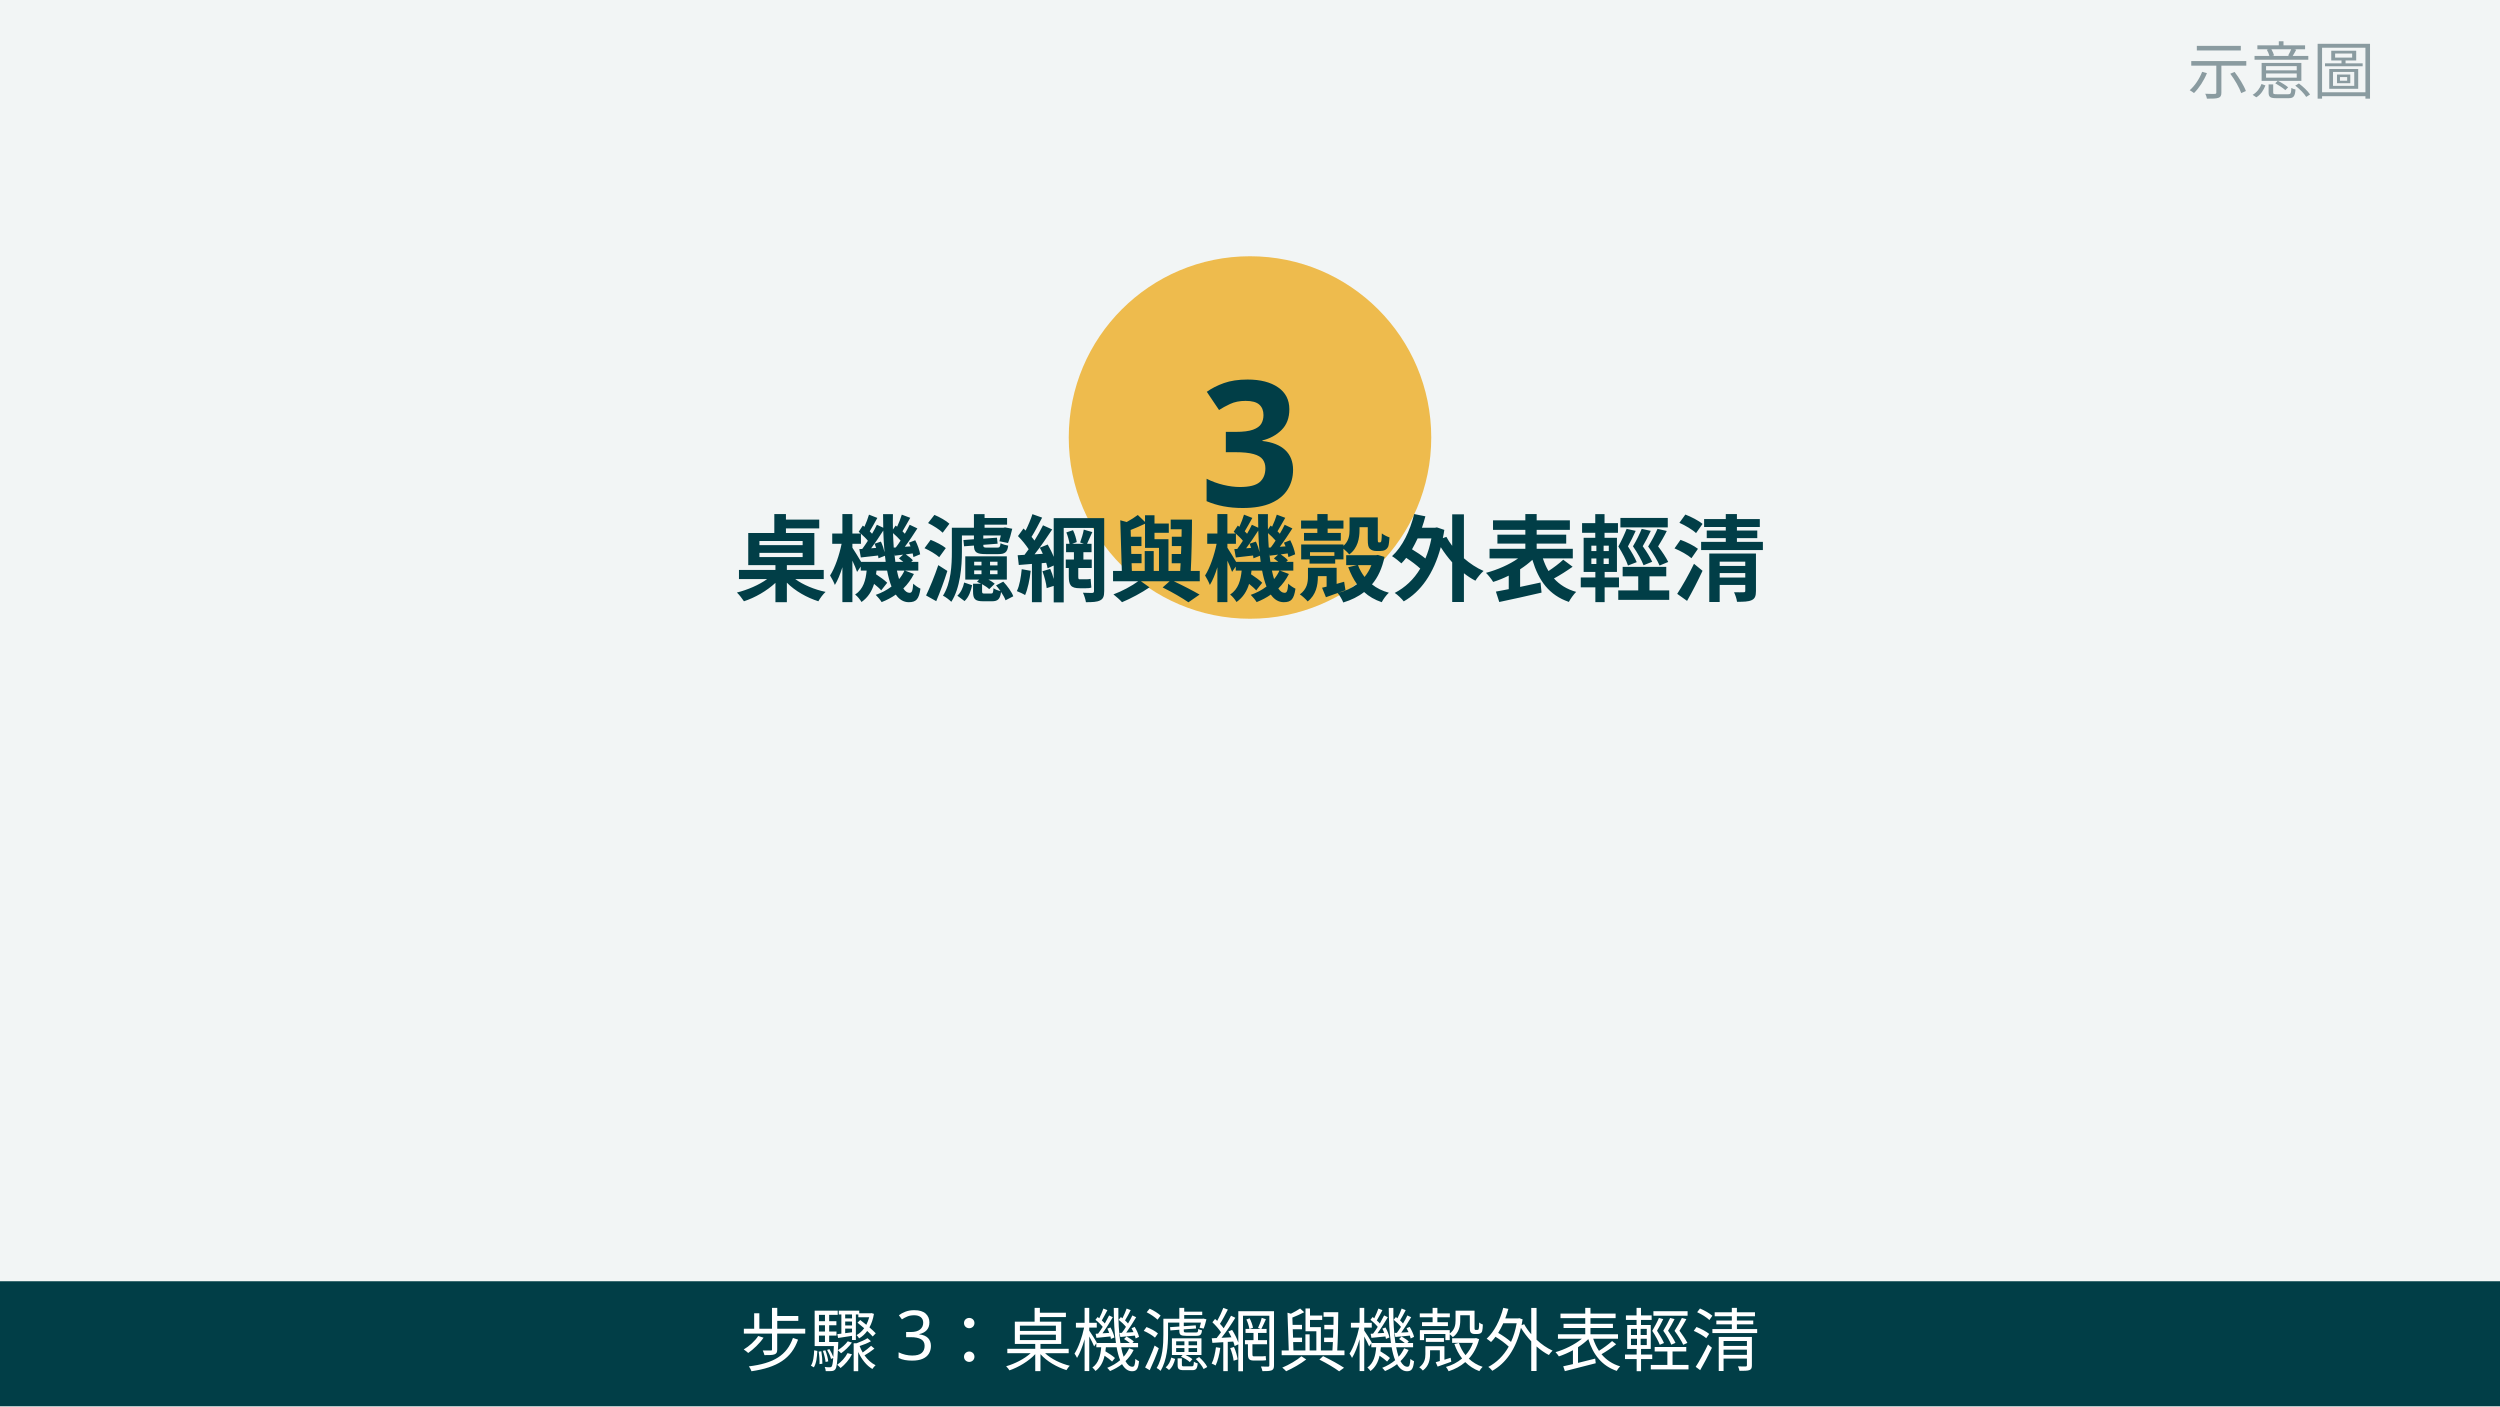
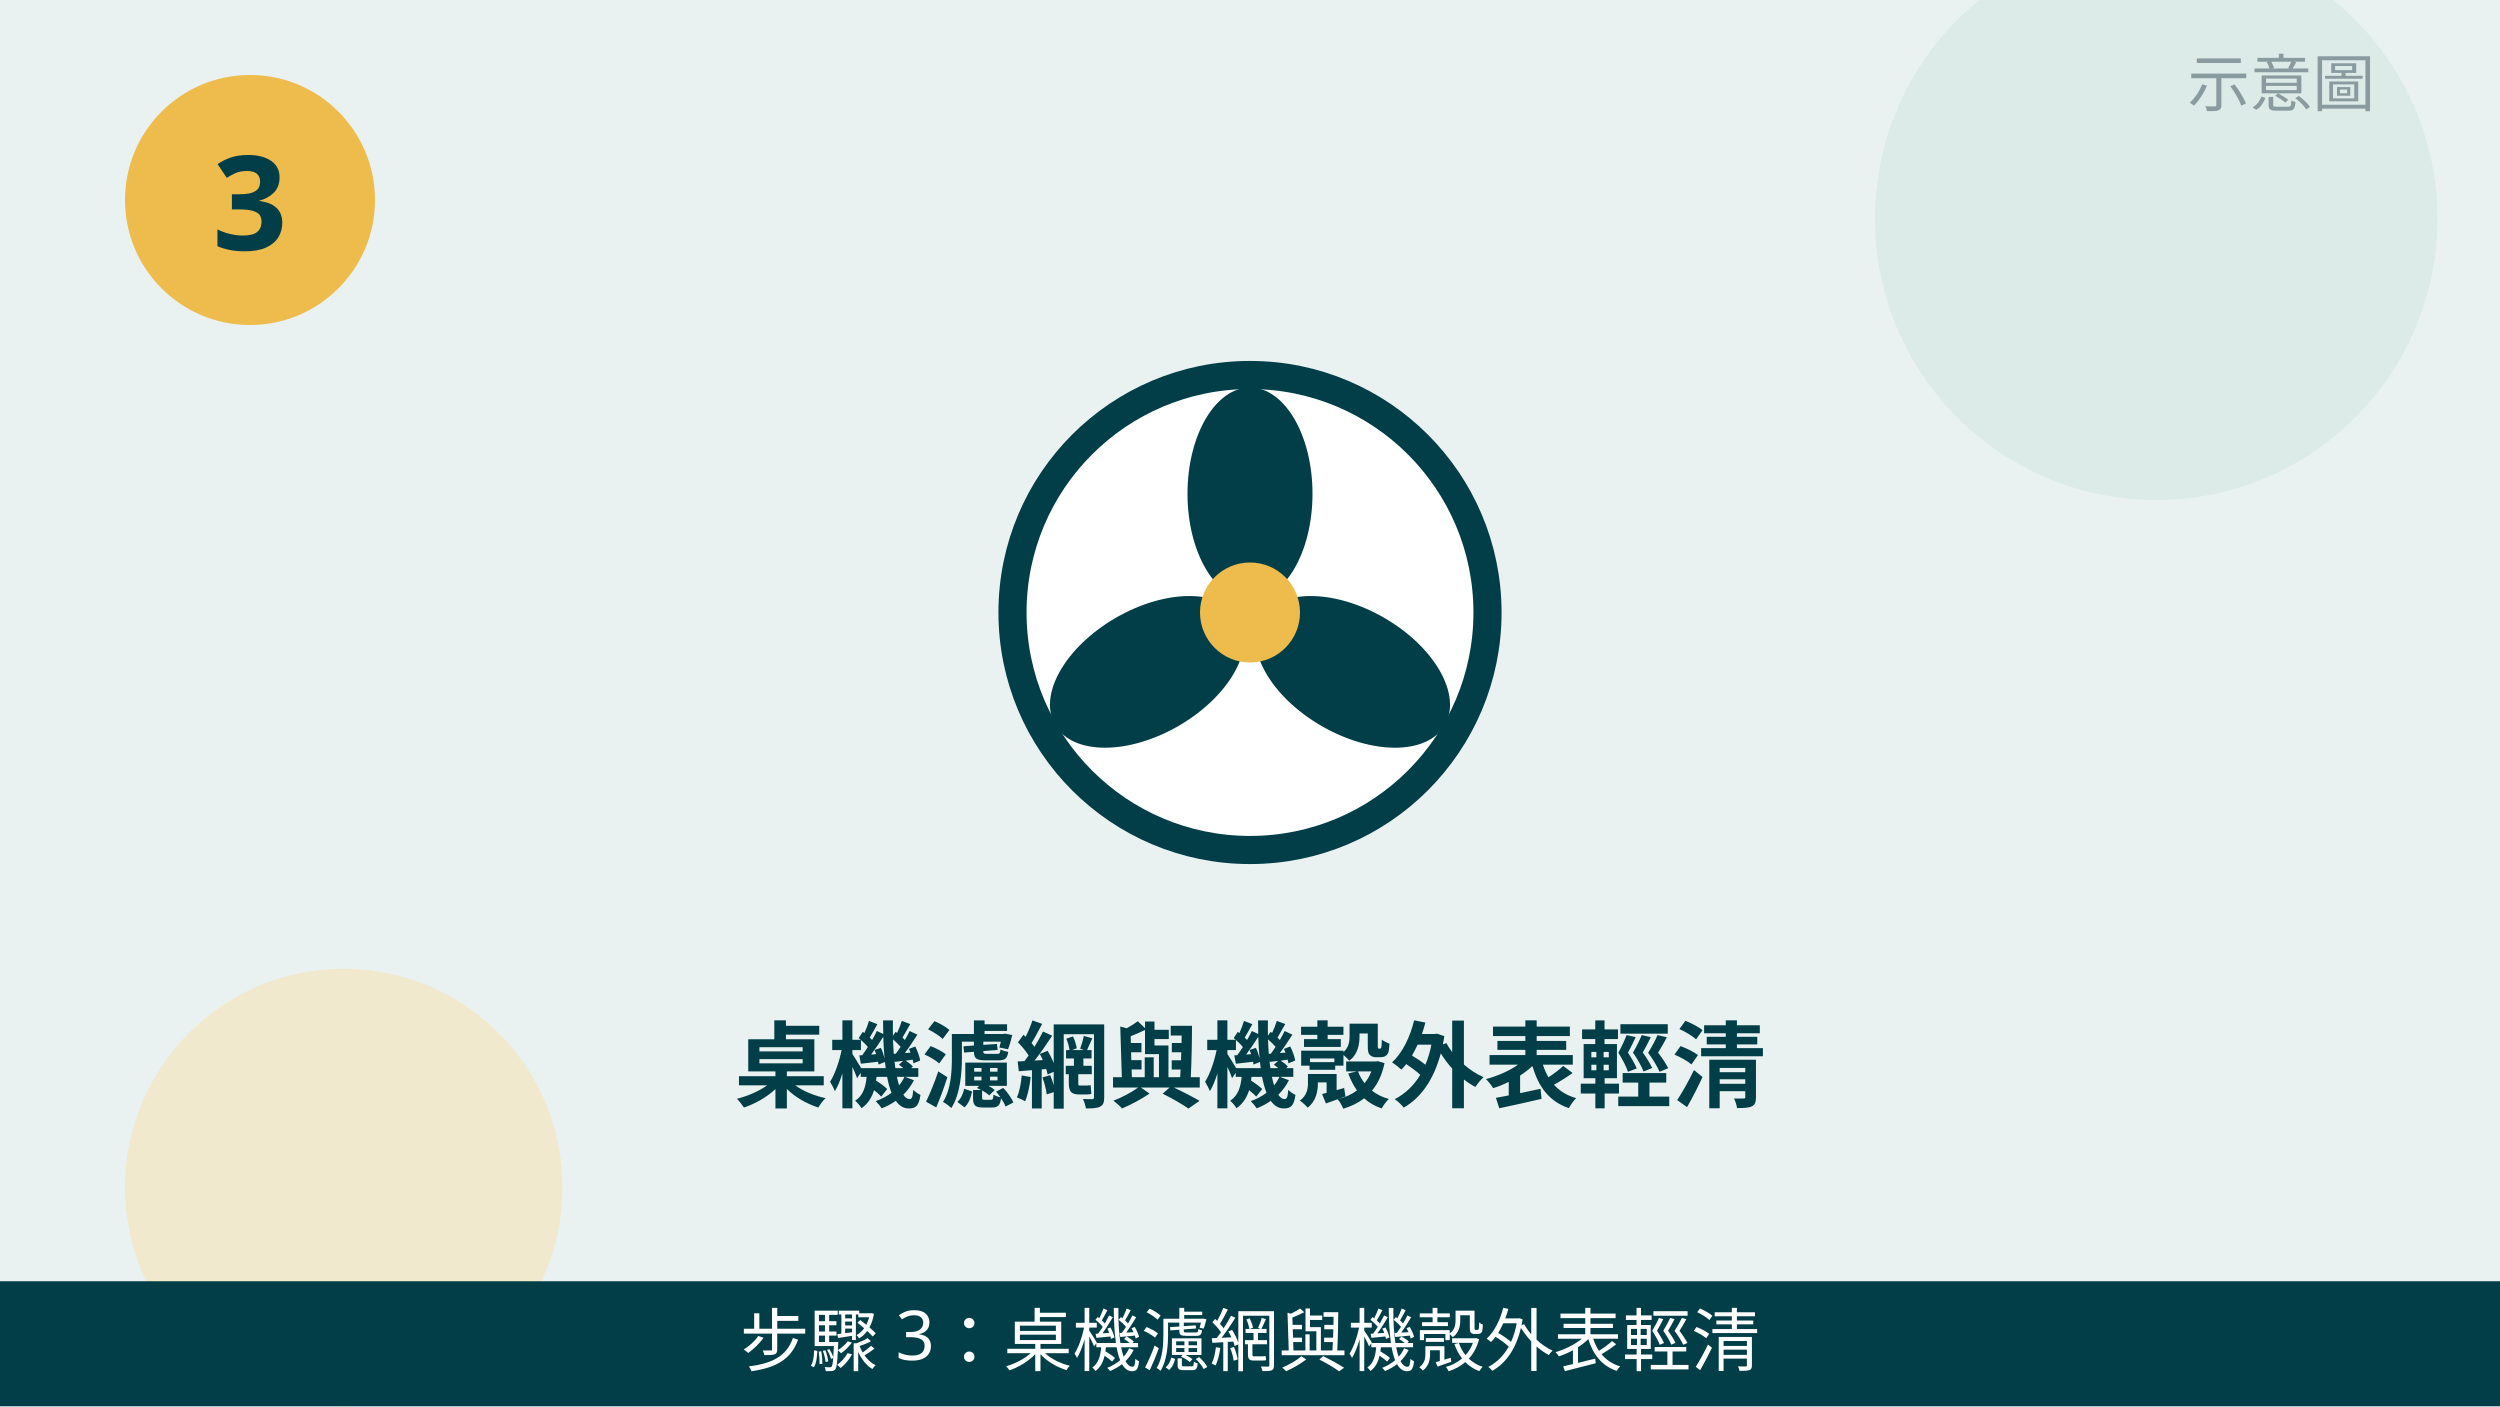
<svg xmlns="http://www.w3.org/2000/svg" width="800" height="450" viewBox="0 0 800 450" font-family="Noto Sans TC, sans-serif">
-   <rect width="800" height="450" fill="#f2f5f5" />
-   <text x="700" y="30" font-size="20" fill="#8a9ba0">示意圖</text>
-   <circle cx="400" cy="140" r="58" fill="#eebb4d" />
-   <text x="400" y="162" font-size="56" fill="#013e47" text-anchor="middle" font-weight="bold">3</text>
-   <text x="400" y="190" font-size="30" fill="#013e47" text-anchor="middle" font-weight="bold">桌機濾網與機殼外表輕清</text>
+   <rect width="800" height="450" fill="#e9f2f1" />
+   <circle cx="690" cy="70" r="90" fill="#dcebe8" />
+   <circle cx="110" cy="380" r="70" fill="#f3e5bd" opacity="0.7" />
+   <text x="700" y="34" font-size="20" fill="#8a9ba0">示意圖</text>
+   <circle cx="80" cy="64" r="40" fill="#eebb4d" />
+   <text x="80" y="80" font-size="42" fill="#013e47" text-anchor="middle" font-weight="bold">3</text>
+   <g transform="translate(300,96)">
+     <circle cx="100" cy="100" r="76" fill="#ffffff" stroke="#013e47" stroke-width="9" />
+     <ellipse cx="100" cy="62" rx="20" ry="34" fill="#013e47" transform="rotate(0 100 100)" />
+     <ellipse cx="100" cy="62" rx="20" ry="34" fill="#013e47" transform="rotate(120 100 100)" />
+     <ellipse cx="100" cy="62" rx="20" ry="34" fill="#013e47" transform="rotate(240 100 100)" />
+     <circle cx="100" cy="100" r="16" fill="#eebb4d" />
+   </g>
+   <text x="400" y="352" font-size="30" fill="#013e47" text-anchor="middle" font-weight="bold">桌機濾網與機殼外表輕清</text>
  <rect x="0" y="410" width="800" height="40" fill="#013e47" />
  <text x="400" y="437" font-size="22" fill="#ffffff" text-anchor="middle">步驟 3：桌機濾網與機殼外表輕清</text>
</svg>
